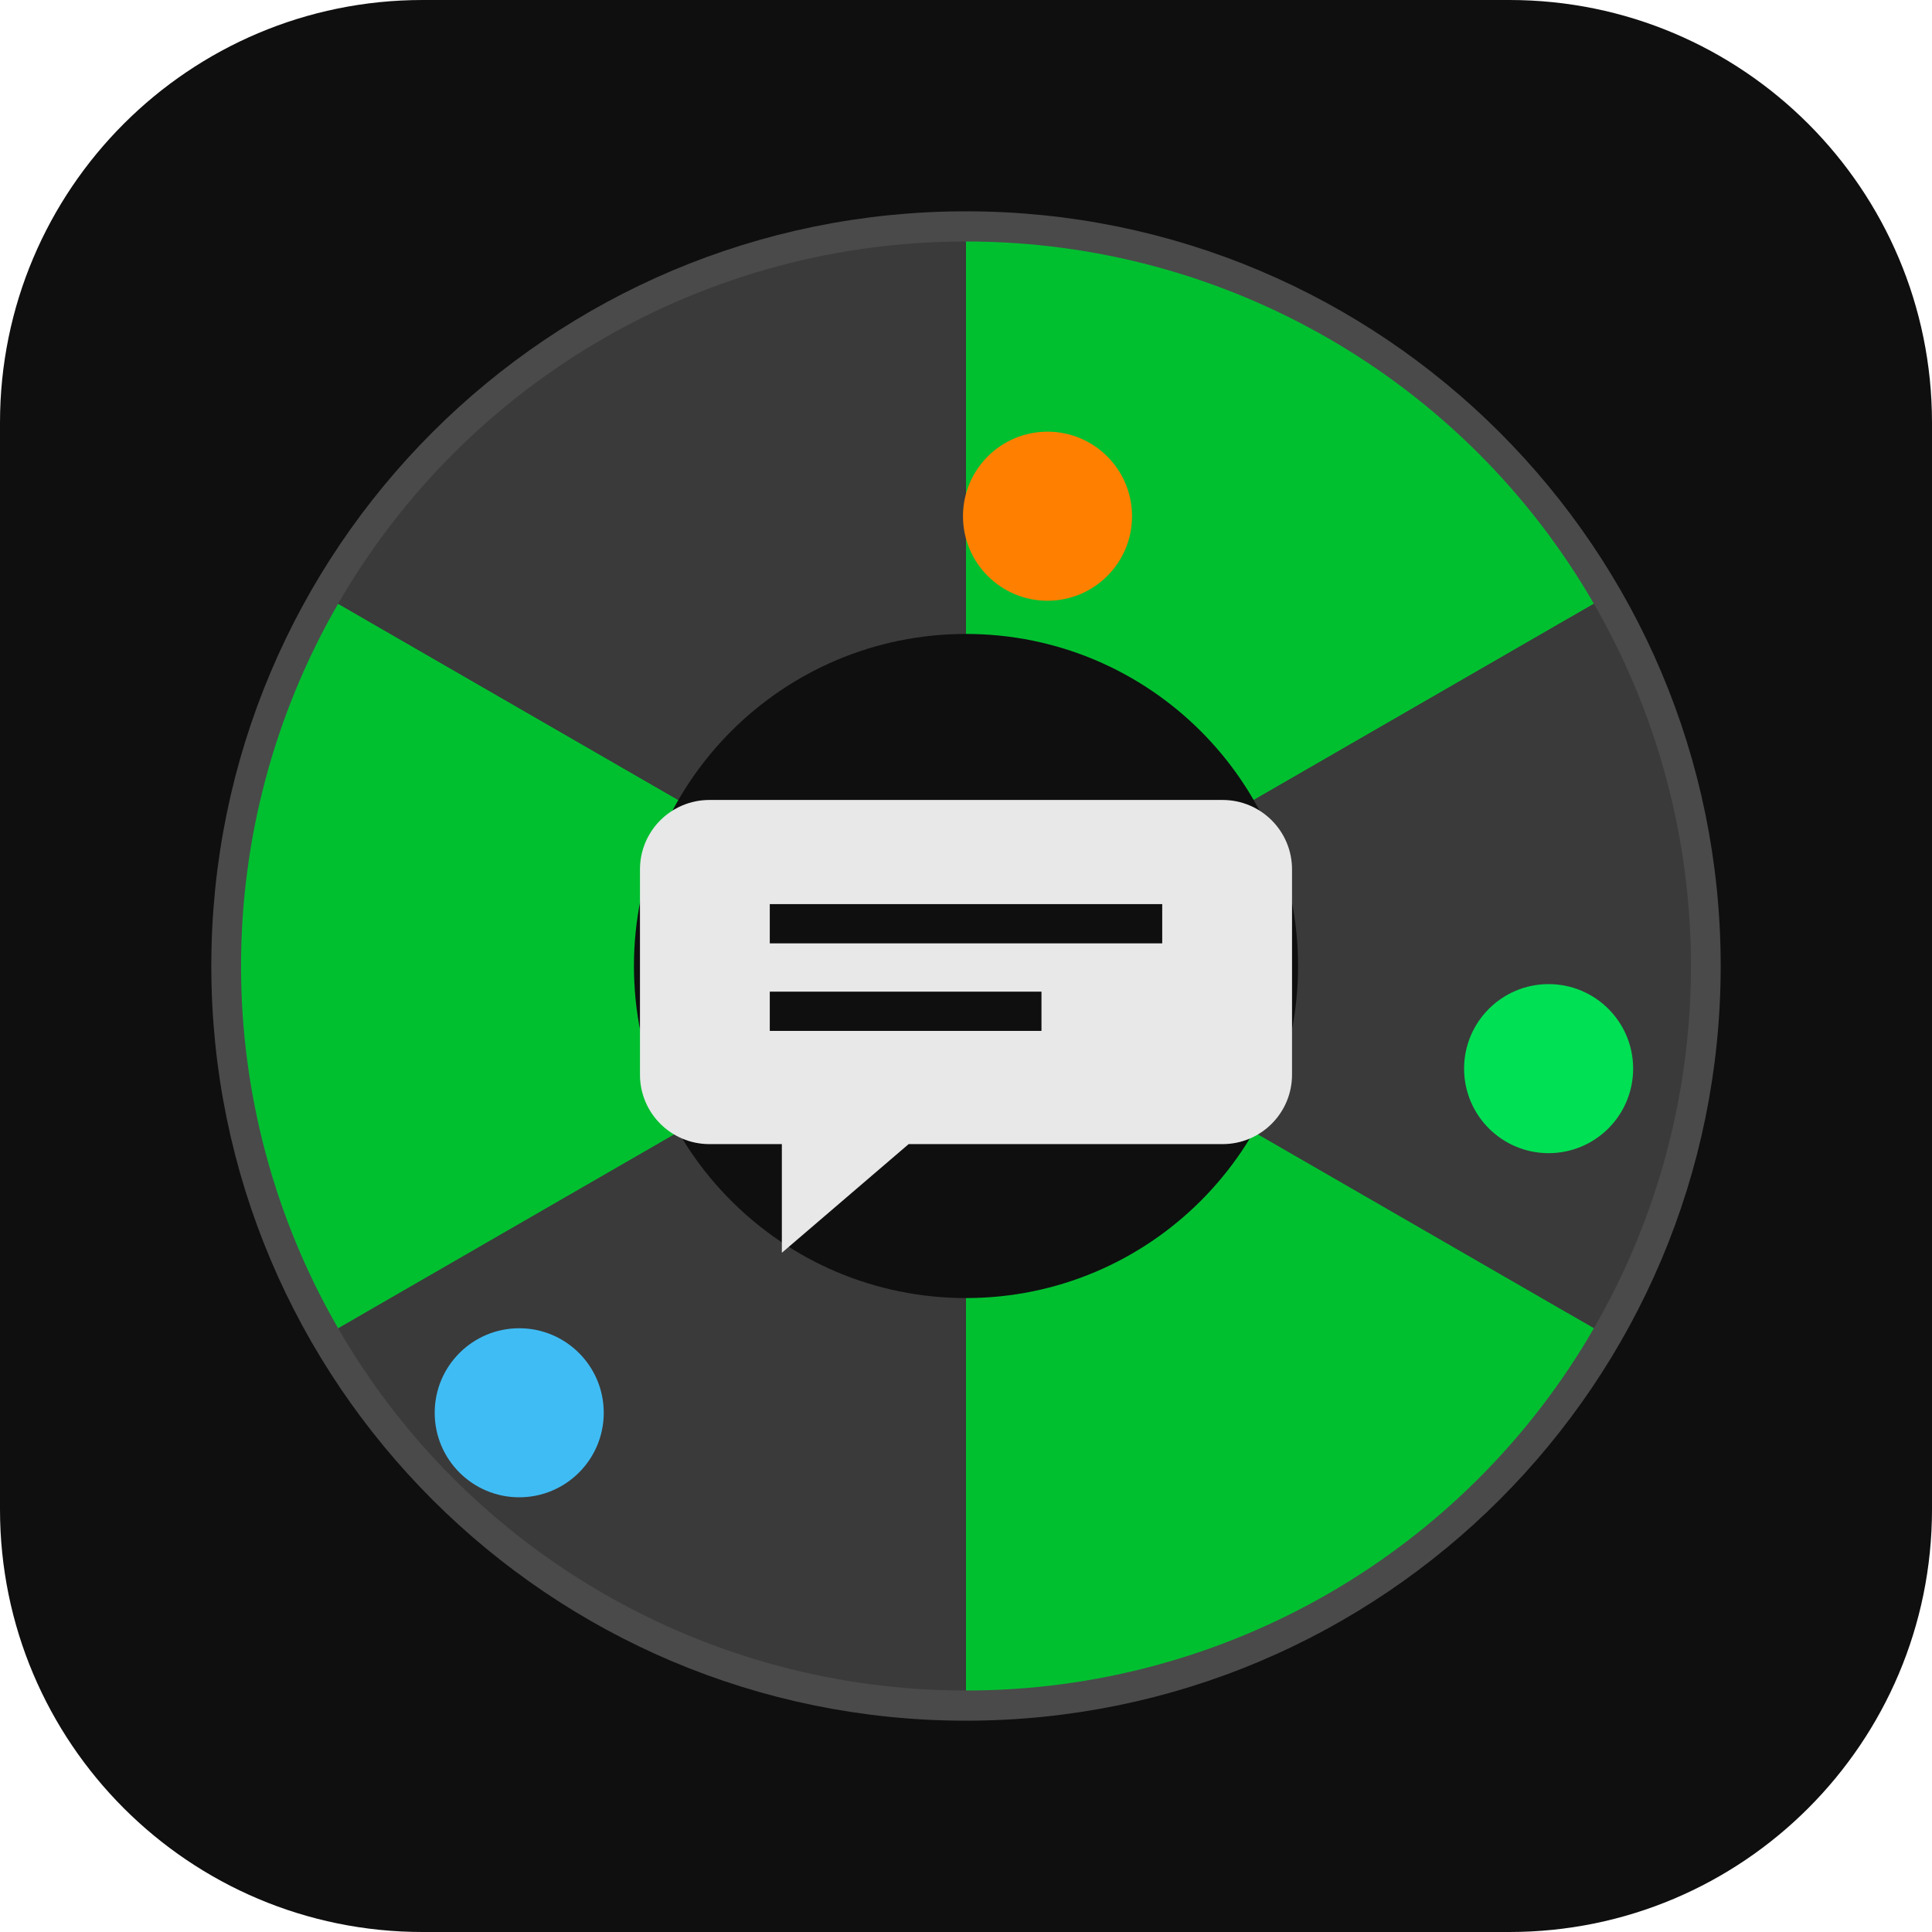
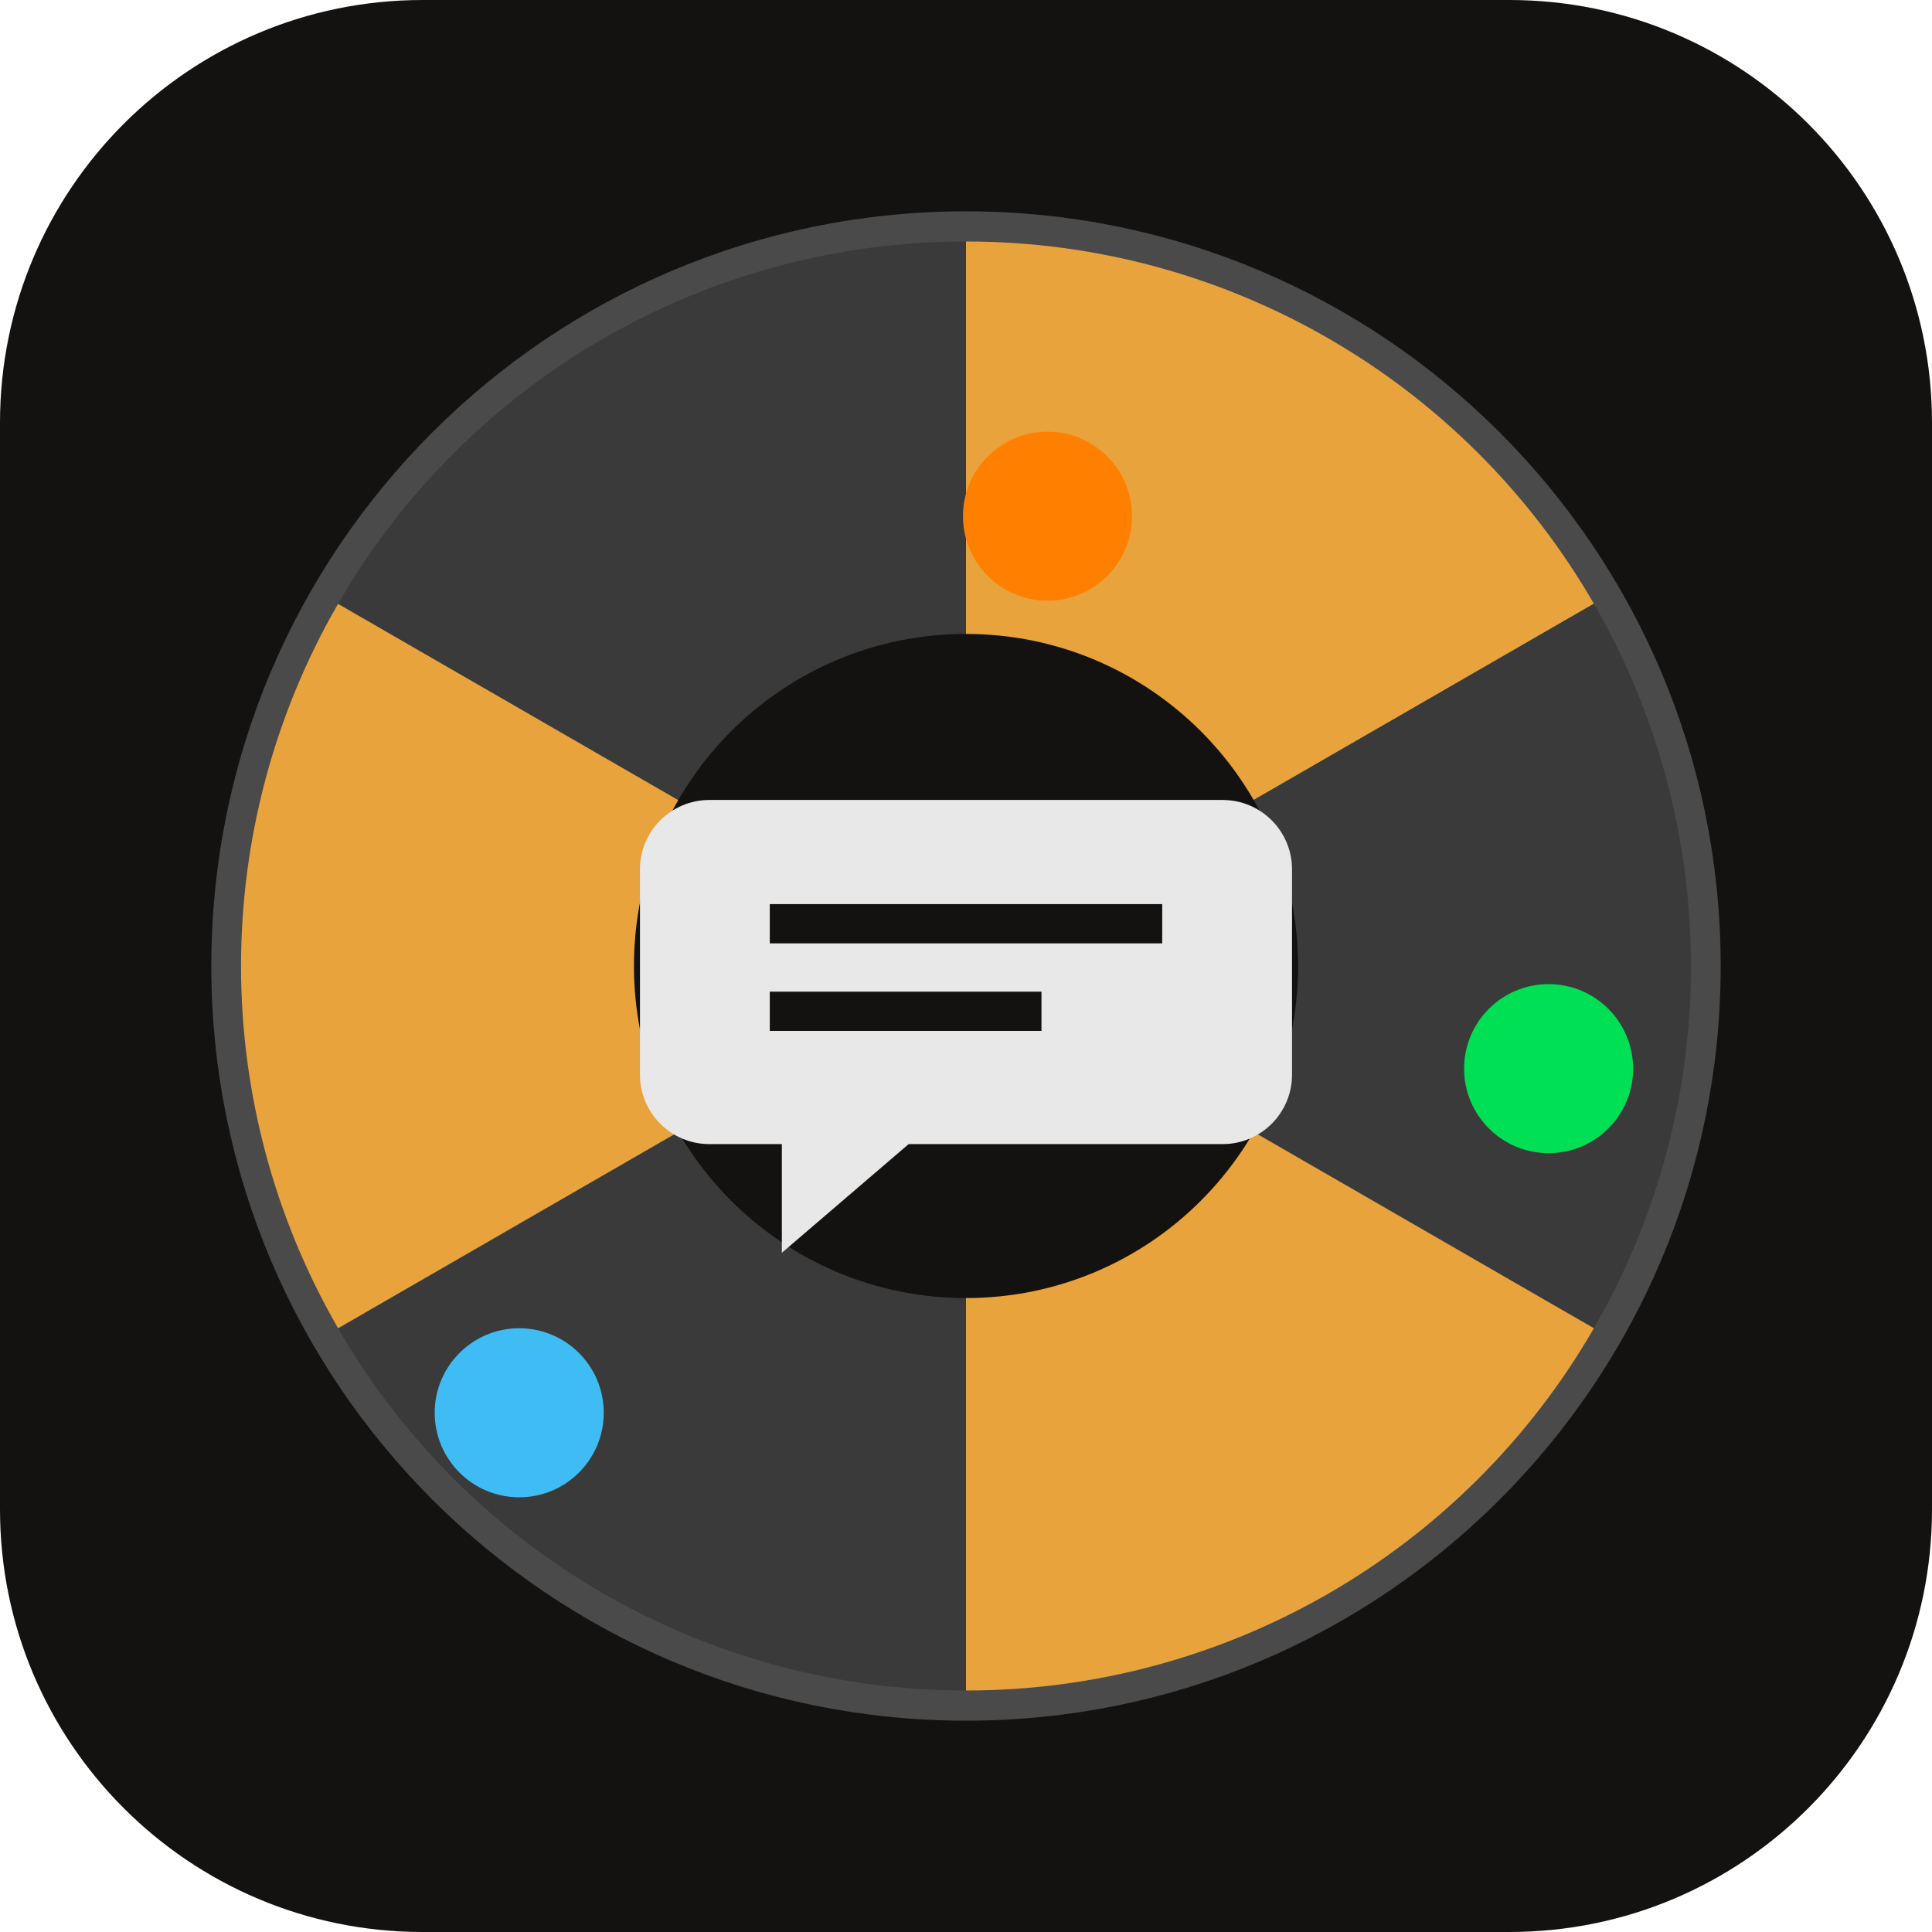
<svg xmlns="http://www.w3.org/2000/svg" viewBox="0 0 64 64">
-   <rect width="64" height="64" rx="14" fill="#0f0f0f" />
+   <rect width="64" height="64" rx="14" fill="#141210" />
  <circle cx="32" cy="32" r="24" fill="#3a3a3a" stroke="#4a4a4a" stroke-width="2" />
-   <path d="M32 32 L32 8 A24 24 0 0 1 52.8 20 Z" fill="#00c030" />
+   <path d="M32 32 L32 8 A24 24 0 0 1 52.8 20 Z" fill="#e8a33d" />
  <path d="M32 32 L52.8 20 A24 24 0 0 1 52.8 44 Z" fill="#3a3a3a" />
-   <path d="M32 32 L52.8 44 A24 24 0 0 1 32 56 Z" fill="#00c030" />
+   <path d="M32 32 L52.8 44 A24 24 0 0 1 32 56 Z" fill="#e8a33d" />
  <path d="M32 32 L32 56 A24 24 0 0 1 11.2 44 Z" fill="#3a3a3a" />
-   <path d="M32 32 L11.2 44 A24 24 0 0 1 11.2 20 Z" fill="#00c030" />
+   <path d="M32 32 L11.2 44 A24 24 0 0 1 11.2 20 Z" fill="#e8a33d" />
  <path d="M32 32 L11.2 20 A24 24 0 0 1 32 8 Z" fill="#3a3a3a" />
  <circle cx="34.7" cy="17.1" r="2.8" fill="#ff8000" />
  <circle cx="51.3" cy="35.4" r="2.8" fill="#00e054" />
  <circle cx="17.2" cy="46.8" r="2.8" fill="#40bcf4" />
-   <circle cx="32" cy="32" r="11" fill="#0f0f0f" />
+   <circle cx="32" cy="32" r="11" fill="#141210" />
  <path d="M23.5 26.5h17a2.3 2.3 0 0 1 2.3 2.3v6.8a2.3 2.3 0 0 1-2.3 2.3h-10.4l-4.2 3.6v-3.6h-2.4a2.3 2.3 0 0 1-2.3-2.3v-6.8a2.3 2.3 0 0 1 2.3-2.3Z" fill="#e8e8e8" />
-   <line x1="25.5" y1="30.6" x2="38.5" y2="30.6" stroke="#0f0f0f" stroke-width="1.3" />
-   <line x1="25.5" y1="33.5" x2="34.5" y2="33.5" stroke="#0f0f0f" stroke-width="1.3" />
+   <line x1="25.5" y1="30.6" x2="38.5" y2="30.6" stroke="#141210" stroke-width="1.3" />
+   <line x1="25.5" y1="33.5" x2="34.5" y2="33.5" stroke="#141210" stroke-width="1.3" />
</svg>
